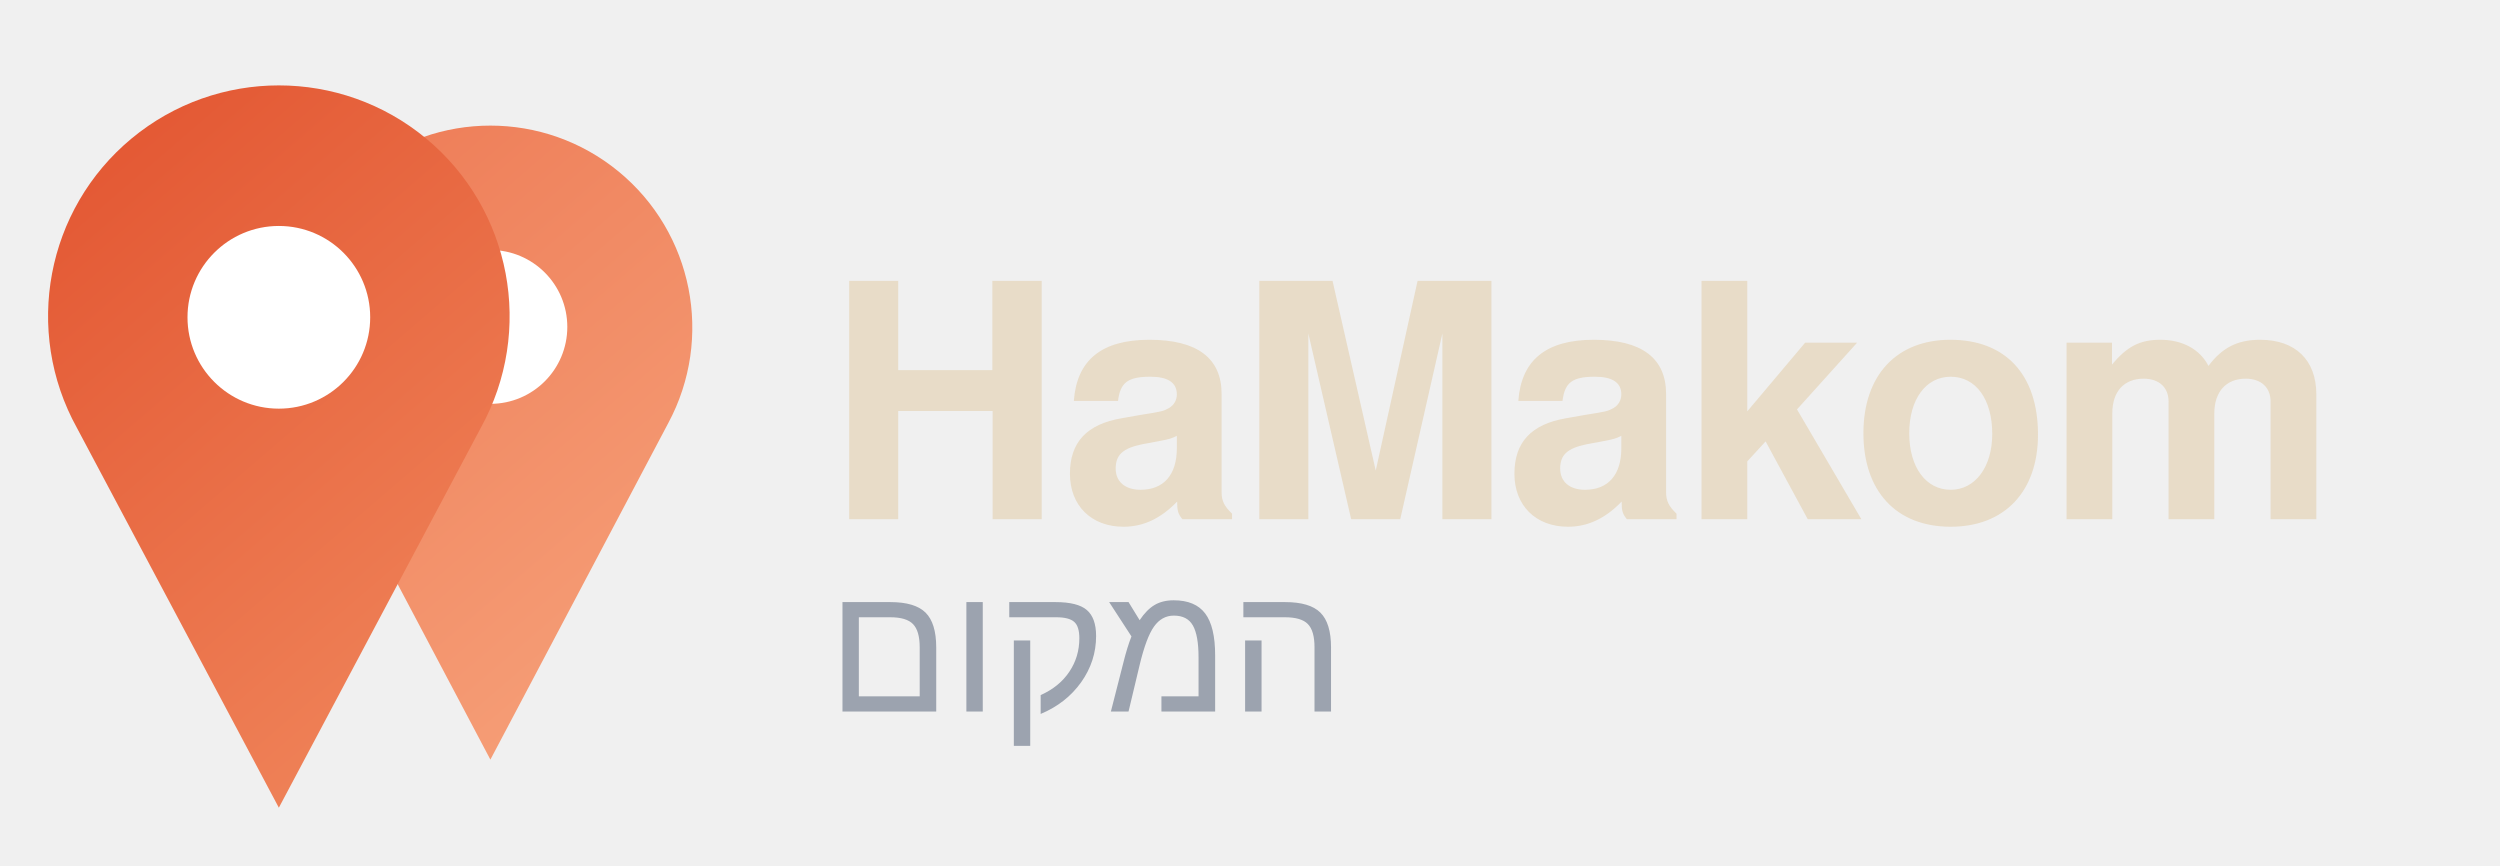
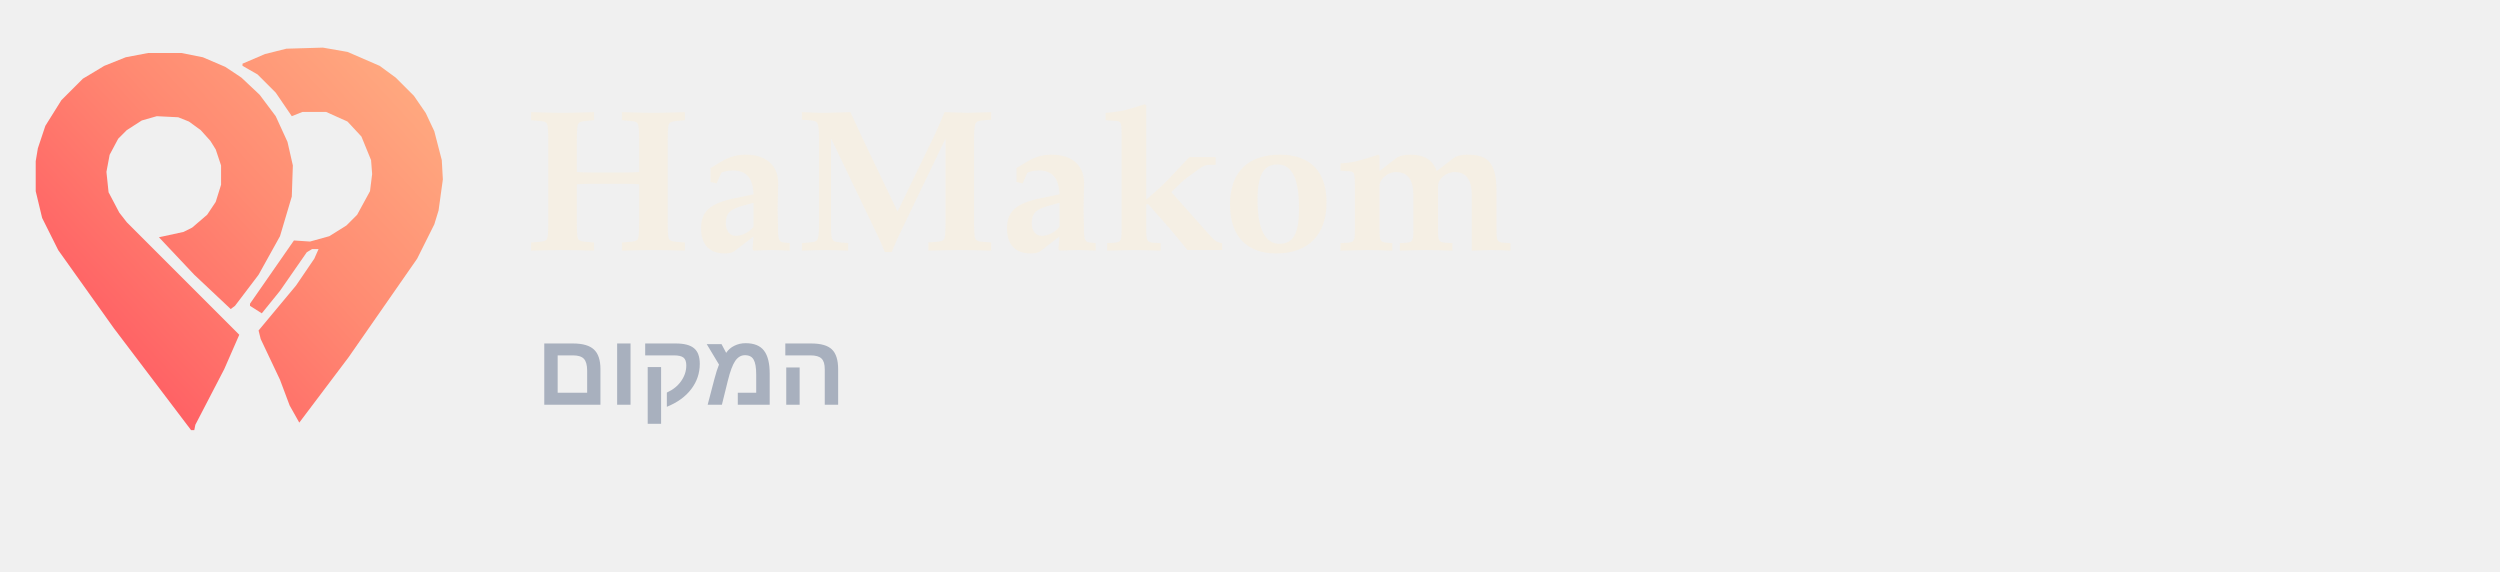
- <svg xmlns="http://www.w3.org/2000/svg" viewBox="0 0 520 180">
+ <svg xmlns="http://www.w3.org/2000/svg" viewBox="0 0 420 96" role="img" aria-label="HaMakom logo">
  <defs>
-     <linearGradient id="g" x1="0" y1="0" x2="155" y2="180" gradientUnits="userSpaceOnUse">
-       <stop offset="0%" stop-color="#E04D2A" />
-       <stop offset="100%" stop-color="#F5976A" />
-     </linearGradient>
-     <linearGradient id="gr" x1="0" y1="0" x2="155" y2="180" gradientUnits="userSpaceOnUse">
-       <stop offset="0%" stop-color="#EA6A46" />
-       <stop offset="100%" stop-color="#F8AA82" />
+     <linearGradient id="iconGrad" x1="380" y1="770" x2="760" y2="420" gradientUnits="userSpaceOnUse">
+       <stop offset="0%" stop-color="#FF4D5E" />
+       <stop offset="55%" stop-color="#FF8A72" />
+       <stop offset="100%" stop-color="#FFB183" />
    </linearGradient>
  </defs>
-   <path d="M 102 158 L 65 88 A 42 42 0 1 1 139 88 Z" fill="url(#gr)" />
-   <circle cx="102" cy="68" r="16" fill="white" />
-   <path d="M 58 168 L 16 89 A 48 48 0 1 1 100 89 Z" fill="url(#g)" />
-   <circle cx="58" cy="66" r="19" fill="white" />
-   <text x="172" y="108" font-family="'Helvetica Neue',Helvetica,Arial,sans-serif" font-size="68" font-weight="700" letter-spacing="-1" fill="#E8DCC8">HaMakom</text>
-   <text x="172" y="148" font-family="'Helvetica Neue',Helvetica,Arial,sans-serif" font-size="38" font-weight="500" fill="#9CA3AF">המקום</text>
+   <g transform="translate(6 8) scale(0.18) translate(-373 -421)">
+     <path fill="url(#iconGrad)" fill-rule="evenodd" d="M 478 426 L 457 430 L 437 438 L 417 450 L 397 470 L 382 494 L 375 515 L 373 527 L 373 555 L 379 580 L 394 610 L 446 683 L 518 778 L 521 778 L 522 773 L 549 721 L 563 689 L 458 584 L 451 575 L 441 556 L 439 537 L 442 521 L 450 506 L 458 498 L 472 489 L 486 485 L 506 486 L 516 490 L 527 498 L 536 508 L 541 516 L 546 531 L 546 549 L 541 565 L 533 577 L 519 589 L 511 593 L 488 598 L 521 633 L 555 665 L 559 662 L 581 633 L 601 597 L 612 560 L 613 531 L 608 509 L 597 485 L 582 465 L 565 449 L 550 439 L 529 430 L 509 426 Z" />
+     <path fill="url(#iconGrad)" fill-rule="evenodd" d="M 641 421 L 607 422 L 587 427 L 566 436 L 566 438 L 580 446 L 597 463 L 612 485 L 622 481 L 644 481 L 664 490 L 677 504 L 686 526 L 687 539 L 685 555 L 673 577 L 663 587 L 647 597 L 629 602 L 614 601 L 573 660 L 573 662 L 584 669 L 601 648 L 626 612 L 631 609 L 637 609 L 633 618 L 616 643 L 581 685 L 583 693 L 601 731 L 610 755 L 619 771 L 665 710 L 729 618 L 745 586 L 749 573 L 753 544 L 752 526 L 745 499 L 737 482 L 726 466 L 709 449 L 694 438 L 664 425 Z" />
+   </g>
+   <text x="88" y="42" fill="#F5EFE4" font-size="34" font-weight="700" font-family="Georgia, 'Palatino Linotype', serif" letter-spacing="0.2">
+     HaMakom
+   </text>
+   <text x="90" y="68" fill="#A8B0BE" font-size="17" font-weight="600" font-family="'Arial Hebrew', Arial, sans-serif">
+     המקום
+   </text>
</svg>
